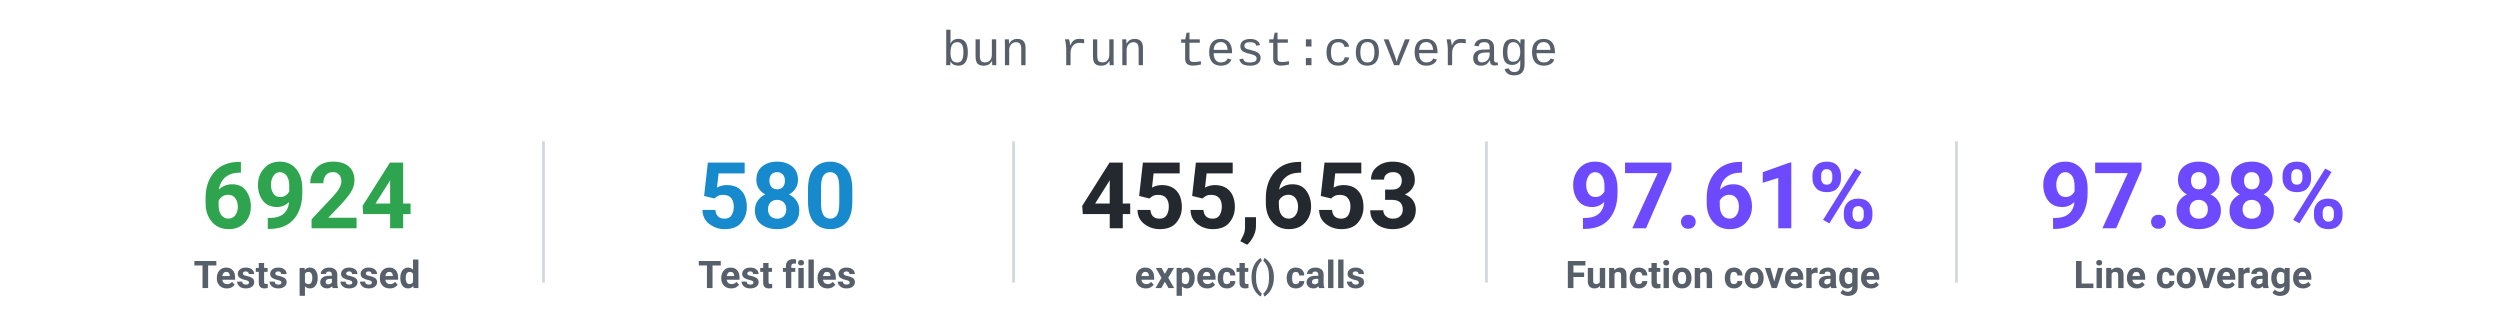
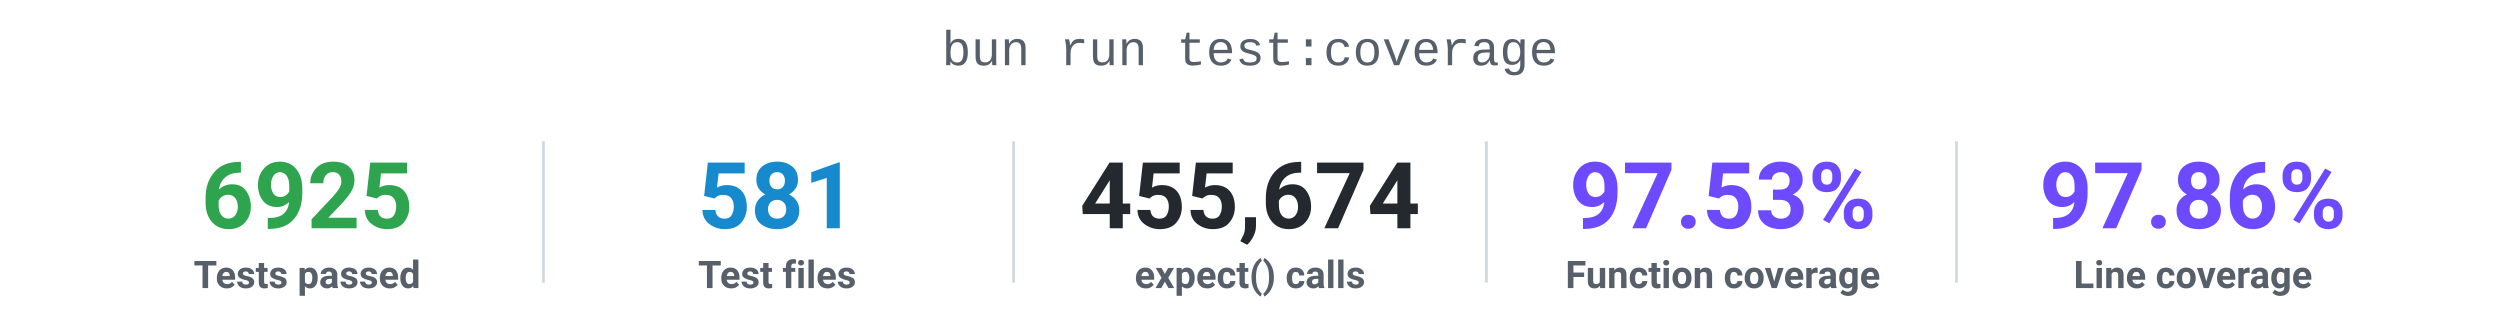
- <svg xmlns="http://www.w3.org/2000/svg" viewBox="0 0 920 122" width="920" height="122" role="img" aria-label="bun run test:coverage — 6924 tests passed, 580 test files, 455,653 expect() calls, 97.61% function coverage, 97.88% line coverage">
+ <svg xmlns="http://www.w3.org/2000/svg" viewBox="0 0 920 122" width="920" height="122" role="img" aria-label="bun run test:coverage — 6925 tests passed, 581 test files, 455,674 expect() calls, 97.53% function coverage, 97.86% line coverage">
  <style>
    .cmd { font-family: ui-monospace, SFMono-Regular, 'SF Mono', Menlo, Consolas, 'Liberation Mono', monospace; font-weight: 500; font-size: 18px; }
    .val { font-family: system-ui, -apple-system, BlinkMacSystemFont, 'Segoe UI', Roboto, sans-serif; font-weight: 700; font-size: 34px; }
    .lbl { font-family: system-ui, -apple-system, BlinkMacSystemFont, 'Segoe UI', Roboto, sans-serif; font-weight: 600; font-size: 14px; }
  </style>
  <text x="460" y="24" text-anchor="middle" class="cmd" fill="#57606a">bun run test:coverage</text>
  <line x1="200" y1="52" x2="200" y2="104" stroke="#d0d7de" stroke-width="1" />
  <line x1="373" y1="52" x2="373" y2="104" stroke="#d0d7de" stroke-width="1" />
  <line x1="547" y1="52" x2="547" y2="104" stroke="#d0d7de" stroke-width="1" />
  <line x1="720" y1="52" x2="720" y2="104" stroke="#d0d7de" stroke-width="1" />
-   <text x="113" y="84" text-anchor="middle" class="val" fill="#2ea44f">6924</text>
+   <text x="113" y="84" text-anchor="middle" class="val" fill="#2ea44f">6925</text>
  <text x="113" y="106" text-anchor="middle" class="lbl" fill="#57606a">Tests passed</text>
-   <text x="286" y="84" text-anchor="middle" class="val" fill="#1789cd">580</text>
+   <text x="286" y="84" text-anchor="middle" class="val" fill="#1789cd">581</text>
  <text x="286" y="106" text-anchor="middle" class="lbl" fill="#57606a">Test files</text>
-   <text x="460" y="84" text-anchor="middle" class="val" fill="#24292f">455,653</text>
+   <text x="460" y="84" text-anchor="middle" class="val" fill="#24292f">455,674</text>
  <text x="460" y="106" text-anchor="middle" class="lbl" fill="#57606a">expect() calls</text>
-   <text x="634" y="84" text-anchor="middle" class="val" fill="#6d4aff">97.61%</text>
+   <text x="634" y="84" text-anchor="middle" class="val" fill="#6d4aff">97.53%</text>
  <text x="634" y="106" text-anchor="middle" class="lbl" fill="#57606a">Function coverage</text>
-   <text x="807" y="84" text-anchor="middle" class="val" fill="#6d4aff">97.88%</text>
+   <text x="807" y="84" text-anchor="middle" class="val" fill="#6d4aff">97.86%</text>
  <text x="807" y="106" text-anchor="middle" class="lbl" fill="#57606a">Line coverage</text>
</svg>
